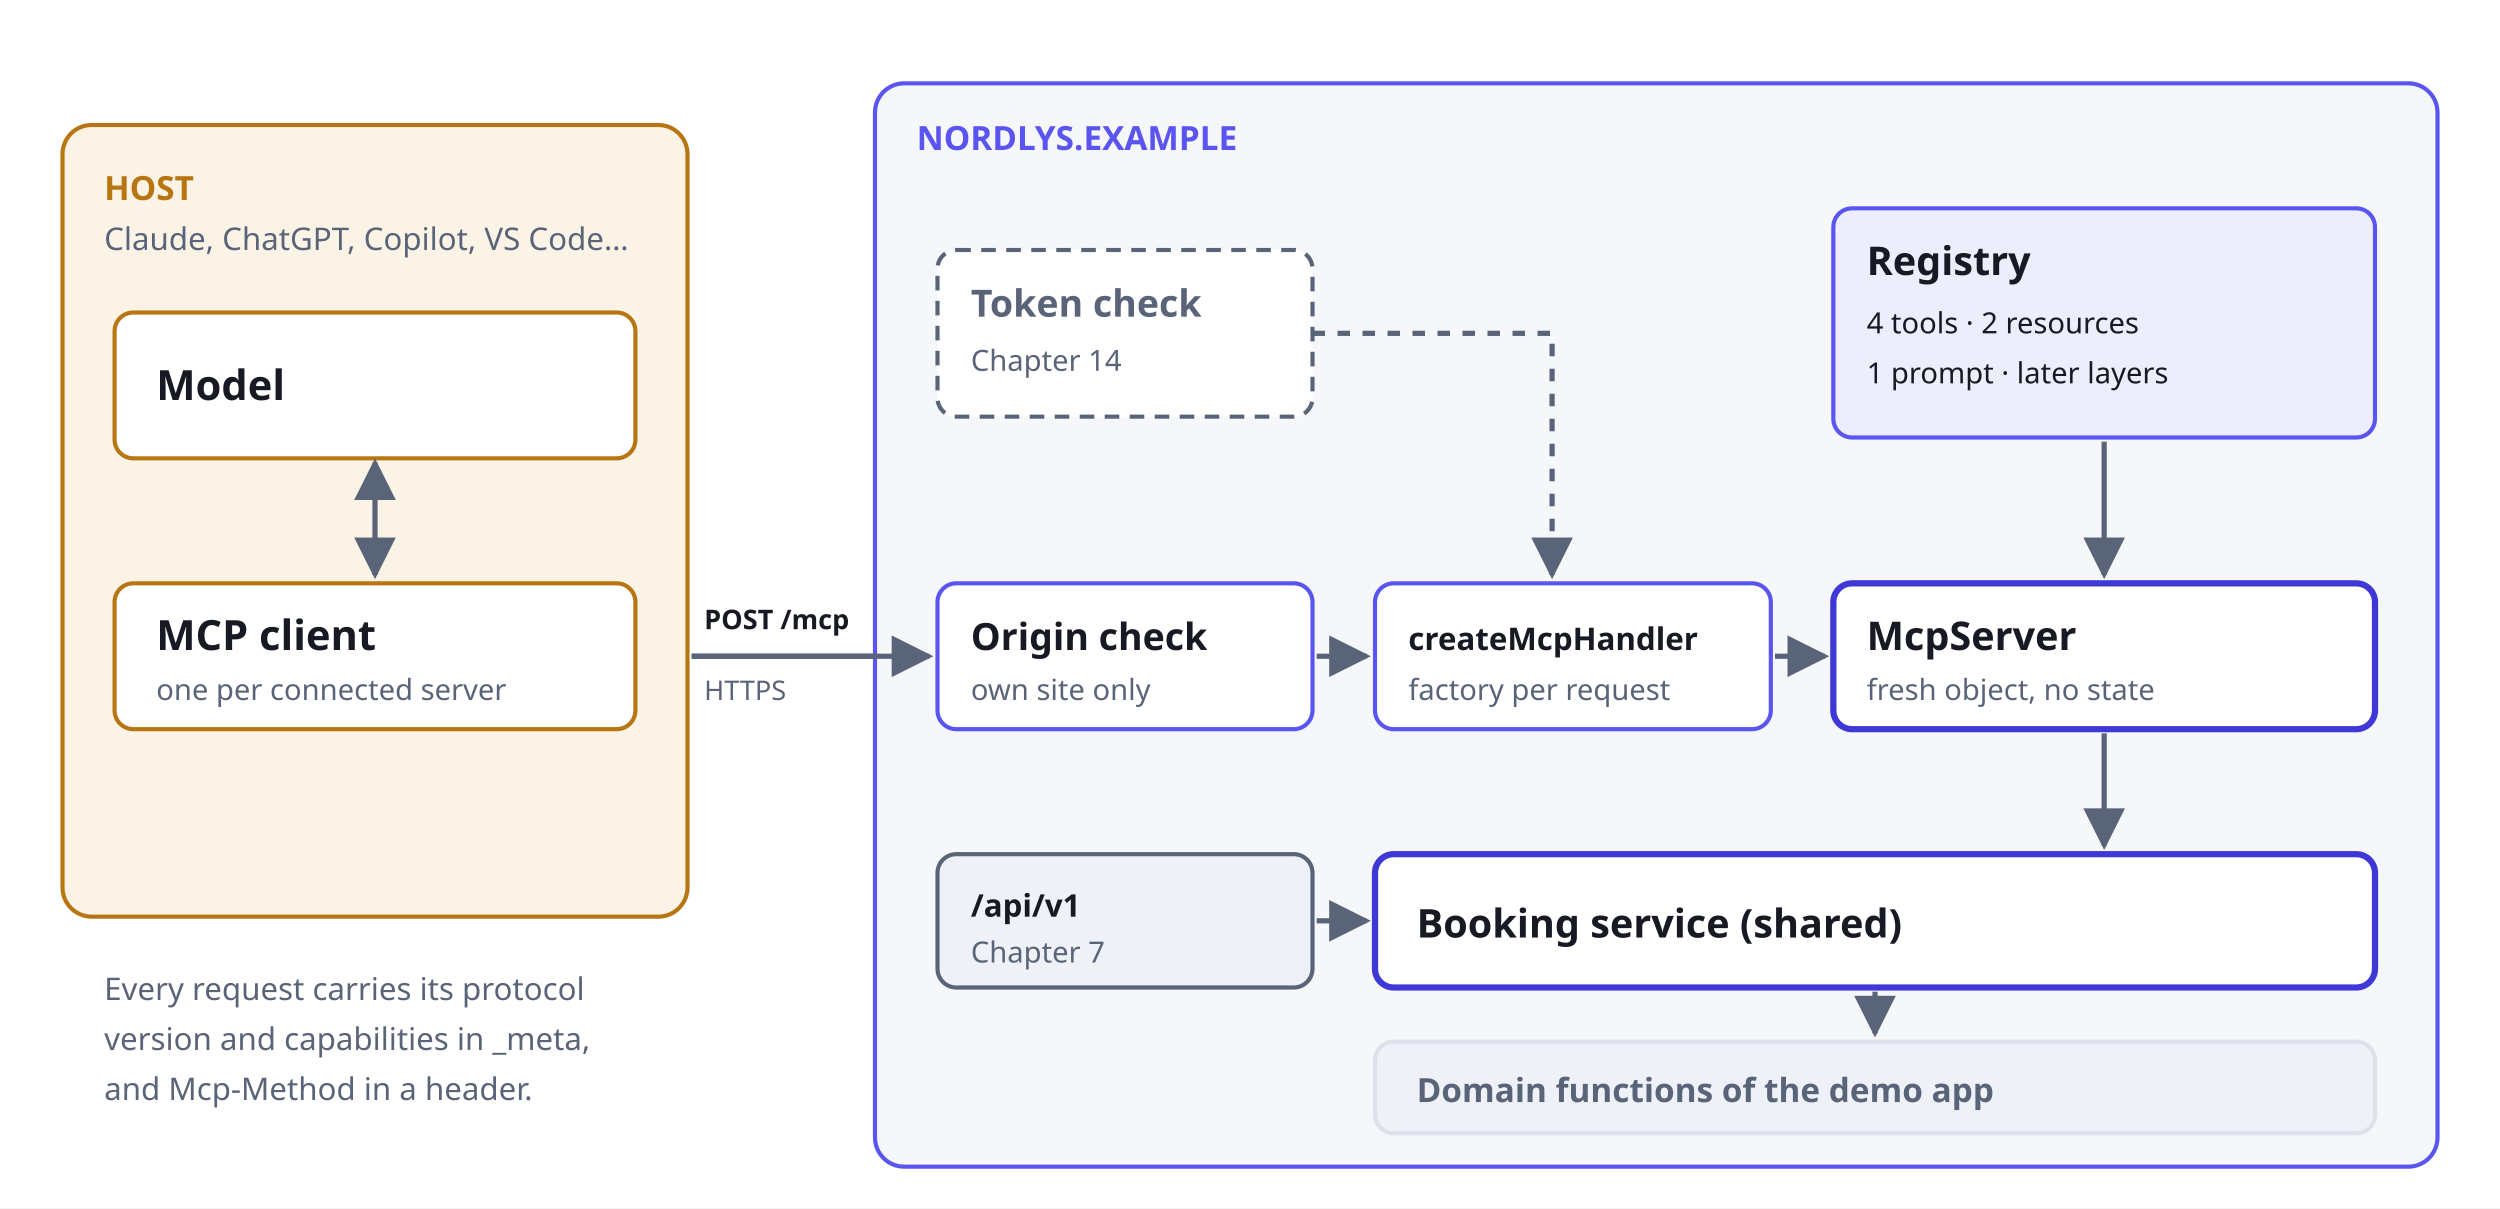
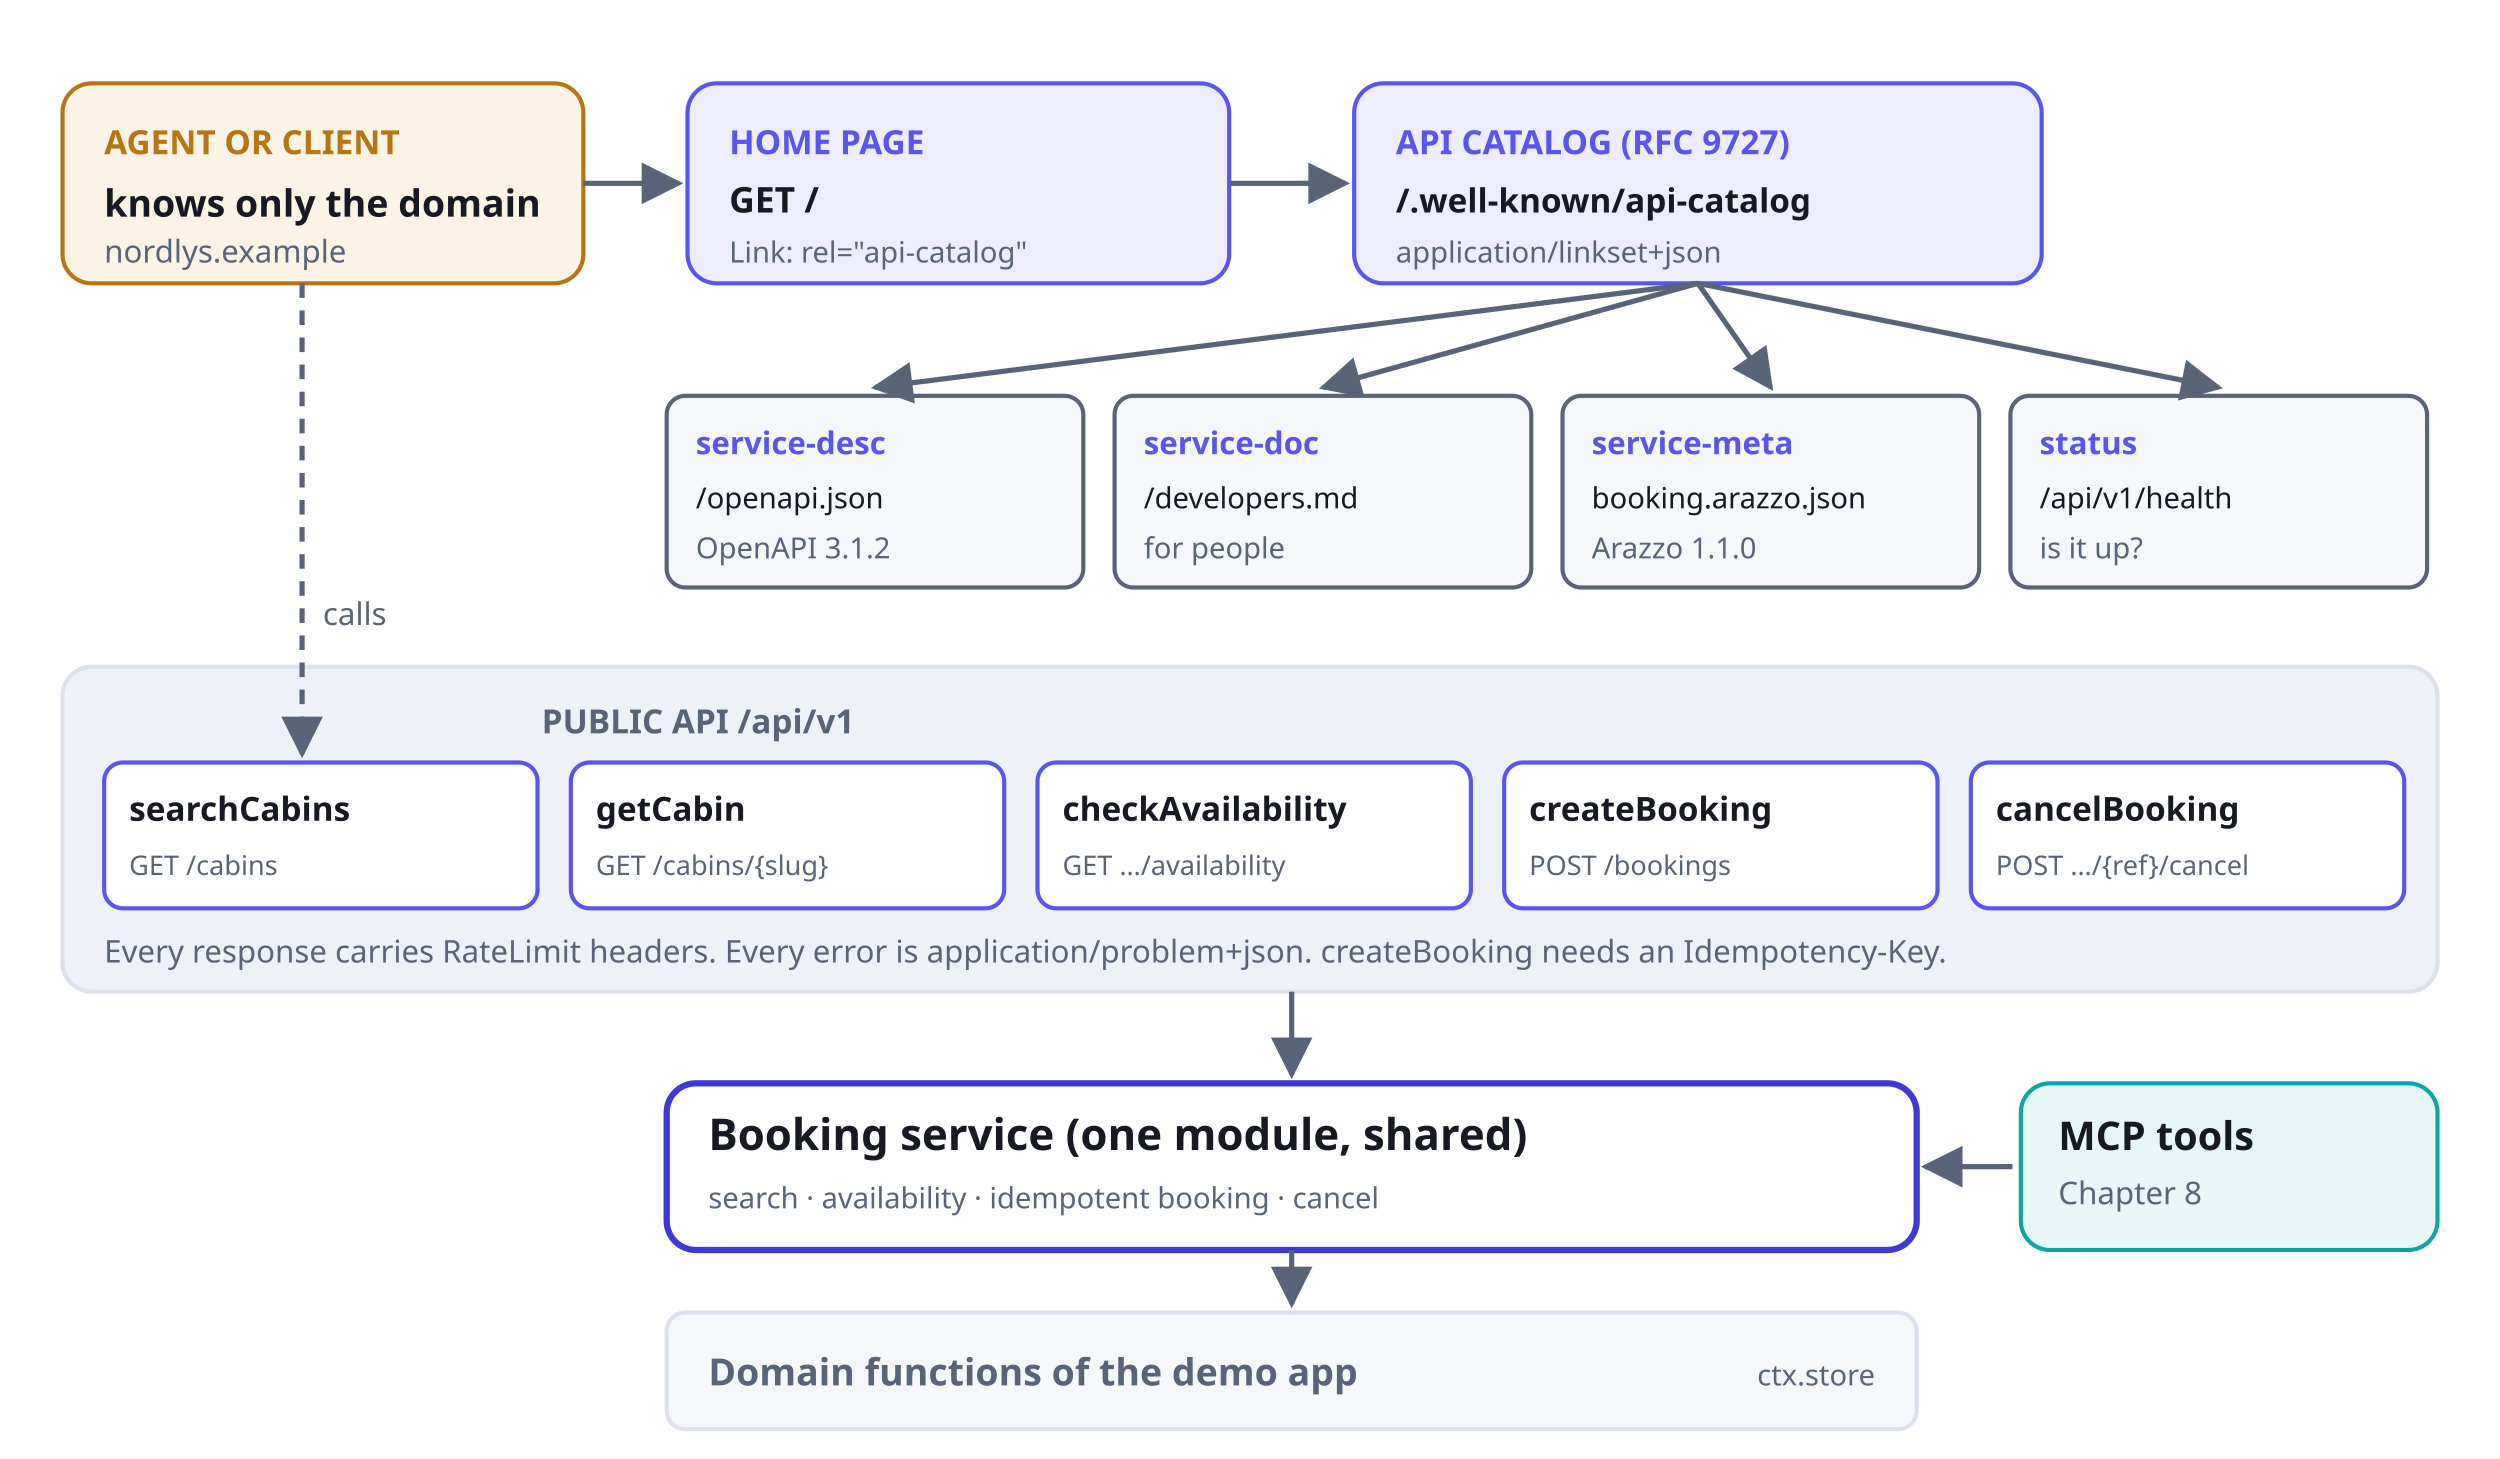
- <svg xmlns="http://www.w3.org/2000/svg" viewBox="0 0 1200 580" width="1200" height="580">
+ <svg xmlns="http://www.w3.org/2000/svg" viewBox="0 0 1200 700" width="1200" height="700">
  <defs>
    <marker id="arr" viewBox="0 0 10 10" refX="9" refY="5" markerWidth="8" markerHeight="8" orient="auto-start-reverse">
      <path d="M0,0 L10,5 L0,10 z" fill="#5A6478" />
    </marker>
  </defs>
-   <rect width="1200" height="580" fill="#FFFFFF" />
-   <rect x="30" y="60" width="300" height="380" rx="14" fill="#FBF3E6" stroke="#B87613" stroke-width="2" />
-   <text x="50" y="96" font-family="Bricolage Grotesque" font-size="16" font-weight="800" fill="#B87613" text-anchor="start">HOST</text>
-   <text x="50" y="120" font-family="Literata" font-size="15" font-weight="400" fill="#5A6478" text-anchor="start">Claude, ChatGPT, Copilot, VS Code…</text>
-   <rect x="55" y="150" width="250" height="70" rx="9" fill="#FFFFFF" stroke="#B87613" stroke-width="2" />
-   <text x="75" y="192" font-family="Bricolage Grotesque" font-size="20" font-weight="800" fill="#171A22" text-anchor="start">Model</text>
-   <rect x="55" y="280" width="250" height="70" rx="9" fill="#FFFFFF" stroke="#B87613" stroke-width="2" />
-   <text x="75" y="312" font-family="Bricolage Grotesque" font-size="20" font-weight="800" fill="#171A22" text-anchor="start">MCP client</text>
-   <text x="75" y="336" font-family="Literata" font-size="14" font-weight="400" fill="#5A6478" text-anchor="start">one per connected server</text>
-   <line x1="180" y1="222" x2="180" y2="276" stroke="#5A6478" stroke-width="2.5" marker-end="url(#arr)" marker-start="url(#arr)" />
-   <line x1="332" y1="315" x2="446" y2="315" stroke="#5A6478" stroke-width="2.5" marker-end="url(#arr)" />
-   <rect x="420" y="40" width="750" height="520" rx="14" fill="#F6F7FB" stroke="#5A54F0" stroke-width="2" />
-   <text x="440" y="72" font-family="Bricolage Grotesque" font-size="16" font-weight="800" fill="#5A54F0" text-anchor="start">NORDLYS.EXAMPLE</text>
-   <rect x="450" y="120" width="180" height="80" rx="9" fill="#FFFFFF" stroke="#5A6478" stroke-width="2" stroke-dasharray="7 5" />
-   <text x="466" y="152" font-family="Bricolage Grotesque" font-size="18" font-weight="800" fill="#5A6478" text-anchor="start">Token check</text>
-   <text x="466" y="178" font-family="Literata" font-size="14" font-weight="400" fill="#5A6478" text-anchor="start">Chapter 14</text>
-   <rect x="450" y="280" width="180" height="70" rx="9" fill="#FFFFFF" stroke="#5A54F0" stroke-width="2" />
-   <text x="466" y="312" font-family="Bricolage Grotesque" font-size="18" font-weight="800" fill="#171A22" text-anchor="start">Origin check</text>
-   <text x="466" y="336" font-family="Literata" font-size="14" font-weight="400" fill="#5A6478" text-anchor="start">own site only</text>
-   <rect x="660" y="280" width="190" height="70" rx="9" fill="#FFFFFF" stroke="#5A54F0" stroke-width="2" />
-   <text x="676" y="312" font-family="IBM Plex Mono" font-size="15" font-weight="600" fill="#171A22" text-anchor="start">createMcpHandler</text>
-   <text x="676" y="336" font-family="Literata" font-size="14" font-weight="400" fill="#5A6478" text-anchor="start">factory per request</text>
-   <rect x="880" y="280" width="260" height="70" rx="9" fill="#FFFFFF" stroke="#3F38D6" stroke-width="3" />
-   <text x="896" y="312" font-family="Bricolage Grotesque" font-size="19" font-weight="800" fill="#171A22" text-anchor="start">McpServer</text>
-   <text x="896" y="336" font-family="Literata" font-size="14" font-weight="400" fill="#5A6478" text-anchor="start">fresh object, no state</text>
-   <rect x="880" y="100" width="260" height="110" rx="9" fill="#EEEDFD" stroke="#5A54F0" stroke-width="2" />
-   <text x="896" y="132" font-family="Bricolage Grotesque" font-size="19" font-weight="800" fill="#171A22" text-anchor="start">Registry</text>
-   <text x="896" y="160" font-family="IBM Plex Mono" font-size="14" font-weight="400" fill="#171A22" text-anchor="start">4 tools · 2 resources</text>
-   <text x="896" y="184" font-family="IBM Plex Mono" font-size="14" font-weight="400" fill="#171A22" text-anchor="start">1 prompt · later layers</text>
-   <line x1="632" y1="315" x2="656" y2="315" stroke="#5A6478" stroke-width="2.5" marker-end="url(#arr)" />
-   <line x1="852" y1="315" x2="876" y2="315" stroke="#5A6478" stroke-width="2.5" marker-end="url(#arr)" />
-   <line x1="1010" y1="212" x2="1010" y2="276" stroke="#5A6478" stroke-width="2.5" marker-end="url(#arr)" />
-   <path d="M630,160 L745,160 L745,276" fill="none" stroke="#5A6478" stroke-width="2.5" stroke-dasharray="6 6" marker-end="url(#arr)" />
-   <rect x="660" y="410" width="480" height="64" rx="9" fill="#FFFFFF" stroke="#3F38D6" stroke-width="3" />
-   <text x="680" y="450" font-family="Bricolage Grotesque" font-size="19" font-weight="800" fill="#171A22" text-anchor="start">Booking service (shared)</text>
-   <rect x="450" y="410" width="180" height="64" rx="9" fill="#EEF1F8" stroke="#5A6478" stroke-width="2" />
-   <text x="466" y="440" font-family="IBM Plex Mono" font-size="15" font-weight="600" fill="#171A22" text-anchor="start">/api/v1</text>
-   <text x="466" y="462" font-family="Literata" font-size="14" font-weight="400" fill="#5A6478" text-anchor="start">Chapter 7</text>
-   <line x1="1010" y1="352" x2="1010" y2="406" stroke="#5A6478" stroke-width="2.5" marker-end="url(#arr)" />
-   <line x1="632" y1="442" x2="656" y2="442" stroke="#5A6478" stroke-width="2.5" marker-end="url(#arr)" />
-   <rect x="660" y="500" width="480" height="44" rx="9" fill="#EEF1F8" stroke="#DCE1EC" stroke-width="2" />
-   <text x="680" y="529" font-family="Bricolage Grotesque" font-size="16" font-weight="700" fill="#5A6478" text-anchor="start">Domain functions of the demo app</text>
-   <line x1="900" y1="476" x2="900" y2="496" stroke="#5A6478" stroke-width="2.5" marker-end="url(#arr)" />
-   <text x="50" y="480" font-family="Literata" font-size="15" font-weight="400" fill="#5A6478" text-anchor="start">Every request carries its protocol</text>
-   <text x="50" y="504" font-family="Literata" font-size="15" font-weight="400" fill="#5A6478" text-anchor="start">version and capabilities in _meta,</text>
-   <text x="50" y="528" font-family="Literata" font-size="15" font-weight="400" fill="#5A6478" text-anchor="start">and Mcp-Method in a header.</text>
-   <text x="338" y="302" font-family="IBM Plex Mono" font-size="13" font-weight="600" fill="#171A22" text-anchor="start">POST /mcp</text>
-   <text x="338" y="336" font-family="IBM Plex Mono" font-size="13" font-weight="400" fill="#5A6478" text-anchor="start">HTTPS</text>
-   <line x1="332" y1="315" x2="446" y2="315" stroke="#5A6478" stroke-width="2.5" marker-end="url(#arr)" />
+   <rect width="1200" height="700" fill="#FFFFFF" />
+   <rect x="30" y="40" width="250" height="96" rx="14" fill="#FBF3E6" stroke="#B87613" stroke-width="2" />
+   <text x="50" y="74" font-family="Bricolage Grotesque" font-size="16" font-weight="800" fill="#B87613" text-anchor="start">AGENT OR CLIENT</text>
+   <text x="50" y="104" font-family="Bricolage Grotesque" font-size="18" font-weight="700" fill="#171A22" text-anchor="start">knows only the domain</text>
+   <text x="50" y="126" font-family="Literata" font-size="15" font-weight="400" fill="#5A6478" text-anchor="start">nordlys.example</text>
+   <rect x="330" y="40" width="260" height="96" rx="14" fill="#EEEDFD" stroke="#5A54F0" stroke-width="2" />
+   <text x="350" y="74" font-family="Bricolage Grotesque" font-size="16" font-weight="800" fill="#5A54F0" text-anchor="start">HOME PAGE</text>
+   <text x="350" y="102" font-family="IBM Plex Mono" font-size="17" font-weight="600" fill="#171A22" text-anchor="start">GET /</text>
+   <text x="350" y="126" font-family="IBM Plex Mono" font-size="14" font-weight="400" fill="#5A6478" text-anchor="start">Link: rel="api-catalog"</text>
+   <rect x="650" y="40" width="330" height="96" rx="14" fill="#EEEDFD" stroke="#5A54F0" stroke-width="2" />
+   <text x="670" y="74" font-family="Bricolage Grotesque" font-size="16" font-weight="800" fill="#5A54F0" text-anchor="start">API CATALOG (RFC 9727)</text>
+   <text x="670" y="102" font-family="IBM Plex Mono" font-size="16" font-weight="600" fill="#171A22" text-anchor="start">/.well-known/api-catalog</text>
+   <text x="670" y="126" font-family="IBM Plex Mono" font-size="14" font-weight="400" fill="#5A6478" text-anchor="start">application/linkset+json</text>
+   <line x1="280" y1="88" x2="326" y2="88" stroke="#5A6478" stroke-width="2.5" marker-end="url(#arr)" />
+   <line x1="590" y1="88" x2="646" y2="88" stroke="#5A6478" stroke-width="2.5" marker-end="url(#arr)" />
+   <rect x="320" y="190" width="200" height="92" rx="9" fill="#F6F7FB" stroke="#5A6478" stroke-width="2" />
+   <text x="334" y="218" font-family="IBM Plex Mono" font-size="15" font-weight="600" fill="#5A54F0" text-anchor="start">service-desc</text>
+   <text x="334" y="244" font-family="IBM Plex Mono" font-size="14" font-weight="400" fill="#171A22" text-anchor="start">/openapi.json</text>
+   <text x="334" y="268" font-family="Literata" font-size="14" font-weight="400" fill="#5A6478" text-anchor="start">OpenAPI 3.1.2</text>
+   <line x1="815" y1="136" x2="420" y2="186" stroke="#5A6478" stroke-width="2.5" marker-end="url(#arr)" />
+   <rect x="535" y="190" width="200" height="92" rx="9" fill="#F6F7FB" stroke="#5A6478" stroke-width="2" />
+   <text x="549" y="218" font-family="IBM Plex Mono" font-size="15" font-weight="600" fill="#5A54F0" text-anchor="start">service-doc</text>
+   <text x="549" y="244" font-family="IBM Plex Mono" font-size="14" font-weight="400" fill="#171A22" text-anchor="start">/developers.md</text>
+   <text x="549" y="268" font-family="Literata" font-size="14" font-weight="400" fill="#5A6478" text-anchor="start">for people</text>
+   <line x1="815" y1="136" x2="635" y2="186" stroke="#5A6478" stroke-width="2.5" marker-end="url(#arr)" />
+   <rect x="750" y="190" width="200" height="92" rx="9" fill="#F6F7FB" stroke="#5A6478" stroke-width="2" />
+   <text x="764" y="218" font-family="IBM Plex Mono" font-size="15" font-weight="600" fill="#5A54F0" text-anchor="start">service-meta</text>
+   <text x="764" y="244" font-family="IBM Plex Mono" font-size="14" font-weight="400" fill="#171A22" text-anchor="start">booking.arazzo.json</text>
+   <text x="764" y="268" font-family="Literata" font-size="14" font-weight="400" fill="#5A6478" text-anchor="start">Arazzo 1.1.0</text>
+   <line x1="815" y1="136" x2="850" y2="186" stroke="#5A6478" stroke-width="2.5" marker-end="url(#arr)" />
+   <rect x="965" y="190" width="200" height="92" rx="9" fill="#F6F7FB" stroke="#5A6478" stroke-width="2" />
+   <text x="979" y="218" font-family="IBM Plex Mono" font-size="15" font-weight="600" fill="#5A54F0" text-anchor="start">status</text>
+   <text x="979" y="244" font-family="IBM Plex Mono" font-size="14" font-weight="400" fill="#171A22" text-anchor="start">/api/v1/health</text>
+   <text x="979" y="268" font-family="Literata" font-size="14" font-weight="400" fill="#5A6478" text-anchor="start">is it up?</text>
+   <line x1="815" y1="136" x2="1065" y2="186" stroke="#5A6478" stroke-width="2.5" marker-end="url(#arr)" />
+   <rect x="30" y="320" width="1140" height="156" rx="14" fill="#EEF1F8" stroke="#DCE1EC" stroke-width="2" />
+   <text x="260" y="352" font-family="Bricolage Grotesque" font-size="16" font-weight="800" fill="#5A6478" text-anchor="start">PUBLIC API  /api/v1</text>
+   <rect x="50" y="366" width="208" height="70" rx="9" fill="#FFFFFF" stroke="#5A54F0" stroke-width="2" />
+   <text x="62" y="394" font-family="IBM Plex Mono" font-size="16" font-weight="600" fill="#171A22" text-anchor="start">searchCabins</text>
+   <text x="62" y="420" font-family="IBM Plex Mono" font-size="13" font-weight="400" fill="#5A6478" text-anchor="start">GET /cabins</text>
+   <rect x="274" y="366" width="208" height="70" rx="9" fill="#FFFFFF" stroke="#5A54F0" stroke-width="2" />
+   <text x="286" y="394" font-family="IBM Plex Mono" font-size="16" font-weight="600" fill="#171A22" text-anchor="start">getCabin</text>
+   <text x="286" y="420" font-family="IBM Plex Mono" font-size="13" font-weight="400" fill="#5A6478" text-anchor="start">GET /cabins/{slug}</text>
+   <rect x="498" y="366" width="208" height="70" rx="9" fill="#FFFFFF" stroke="#5A54F0" stroke-width="2" />
+   <text x="510" y="394" font-family="IBM Plex Mono" font-size="16" font-weight="600" fill="#171A22" text-anchor="start">checkAvailability</text>
+   <text x="510" y="420" font-family="IBM Plex Mono" font-size="13" font-weight="400" fill="#5A6478" text-anchor="start">GET …/availability</text>
+   <rect x="722" y="366" width="208" height="70" rx="9" fill="#FFFFFF" stroke="#5A54F0" stroke-width="2" />
+   <text x="734" y="394" font-family="IBM Plex Mono" font-size="16" font-weight="600" fill="#171A22" text-anchor="start">createBooking</text>
+   <text x="734" y="420" font-family="IBM Plex Mono" font-size="13" font-weight="400" fill="#5A6478" text-anchor="start">POST /bookings</text>
+   <rect x="946" y="366" width="208" height="70" rx="9" fill="#FFFFFF" stroke="#5A54F0" stroke-width="2" />
+   <text x="958" y="394" font-family="IBM Plex Mono" font-size="16" font-weight="600" fill="#171A22" text-anchor="start">cancelBooking</text>
+   <text x="958" y="420" font-family="IBM Plex Mono" font-size="13" font-weight="400" fill="#5A6478" text-anchor="start">POST …/{ref}/cancel</text>
+   <text x="50" y="462" font-family="Literata" font-size="15" font-weight="400" fill="#5A6478" text-anchor="start">Every response carries RateLimit headers. Every error is application/problem+json. createBooking needs an Idempotency-Key.</text>
+   <path d="M145,136 L145,362" fill="none" stroke="#5A6478" stroke-width="2.5" stroke-dasharray="7 6" marker-end="url(#arr)" />
+   <text x="155" y="300" font-family="Literata" font-size="15" font-weight="400" fill="#5A6478" text-anchor="start">calls</text>
+   <rect x="320" y="520" width="600" height="80" rx="14" fill="#FFFFFF" stroke="#3F38D6" stroke-width="3" />
+   <text x="340" y="552" font-family="Bricolage Grotesque" font-size="21" font-weight="800" fill="#171A22" text-anchor="start">Booking service (one module, shared)</text>
+   <text x="340" y="580" font-family="IBM Plex Mono" font-size="14" font-weight="400" fill="#5A6478" text-anchor="start">search · availability · idempotent booking · cancel</text>
+   <rect x="970" y="520" width="200" height="80" rx="14" fill="#E7F6F6" stroke="#0EA5A5" stroke-width="2" />
+   <text x="988" y="552" font-family="Bricolage Grotesque" font-size="19" font-weight="800" fill="#171A22" text-anchor="start">MCP tools</text>
+   <text x="988" y="578" font-family="Literata" font-size="15" font-weight="400" fill="#5A6478" text-anchor="start">Chapter 8</text>
+   <line x1="620" y1="476" x2="620" y2="516" stroke="#5A6478" stroke-width="2.5" marker-end="url(#arr)" />
+   <line x1="966" y1="560" x2="924" y2="560" stroke="#5A6478" stroke-width="2.5" marker-end="url(#arr)" />
+   <rect x="320" y="630" width="600" height="56" rx="9" fill="#F6F7FB" stroke="#DCE1EC" stroke-width="2" />
+   <text x="340" y="665" font-family="Bricolage Grotesque" font-size="18" font-weight="700" fill="#5A6478" text-anchor="start">Domain functions of the demo app</text>
+   <text x="900" y="665" font-family="IBM Plex Mono" font-size="14" font-weight="400" fill="#5A6478" text-anchor="end">ctx.store</text>
+   <line x1="620" y1="600" x2="620" y2="626" stroke="#5A6478" stroke-width="2.5" marker-end="url(#arr)" />
</svg>
